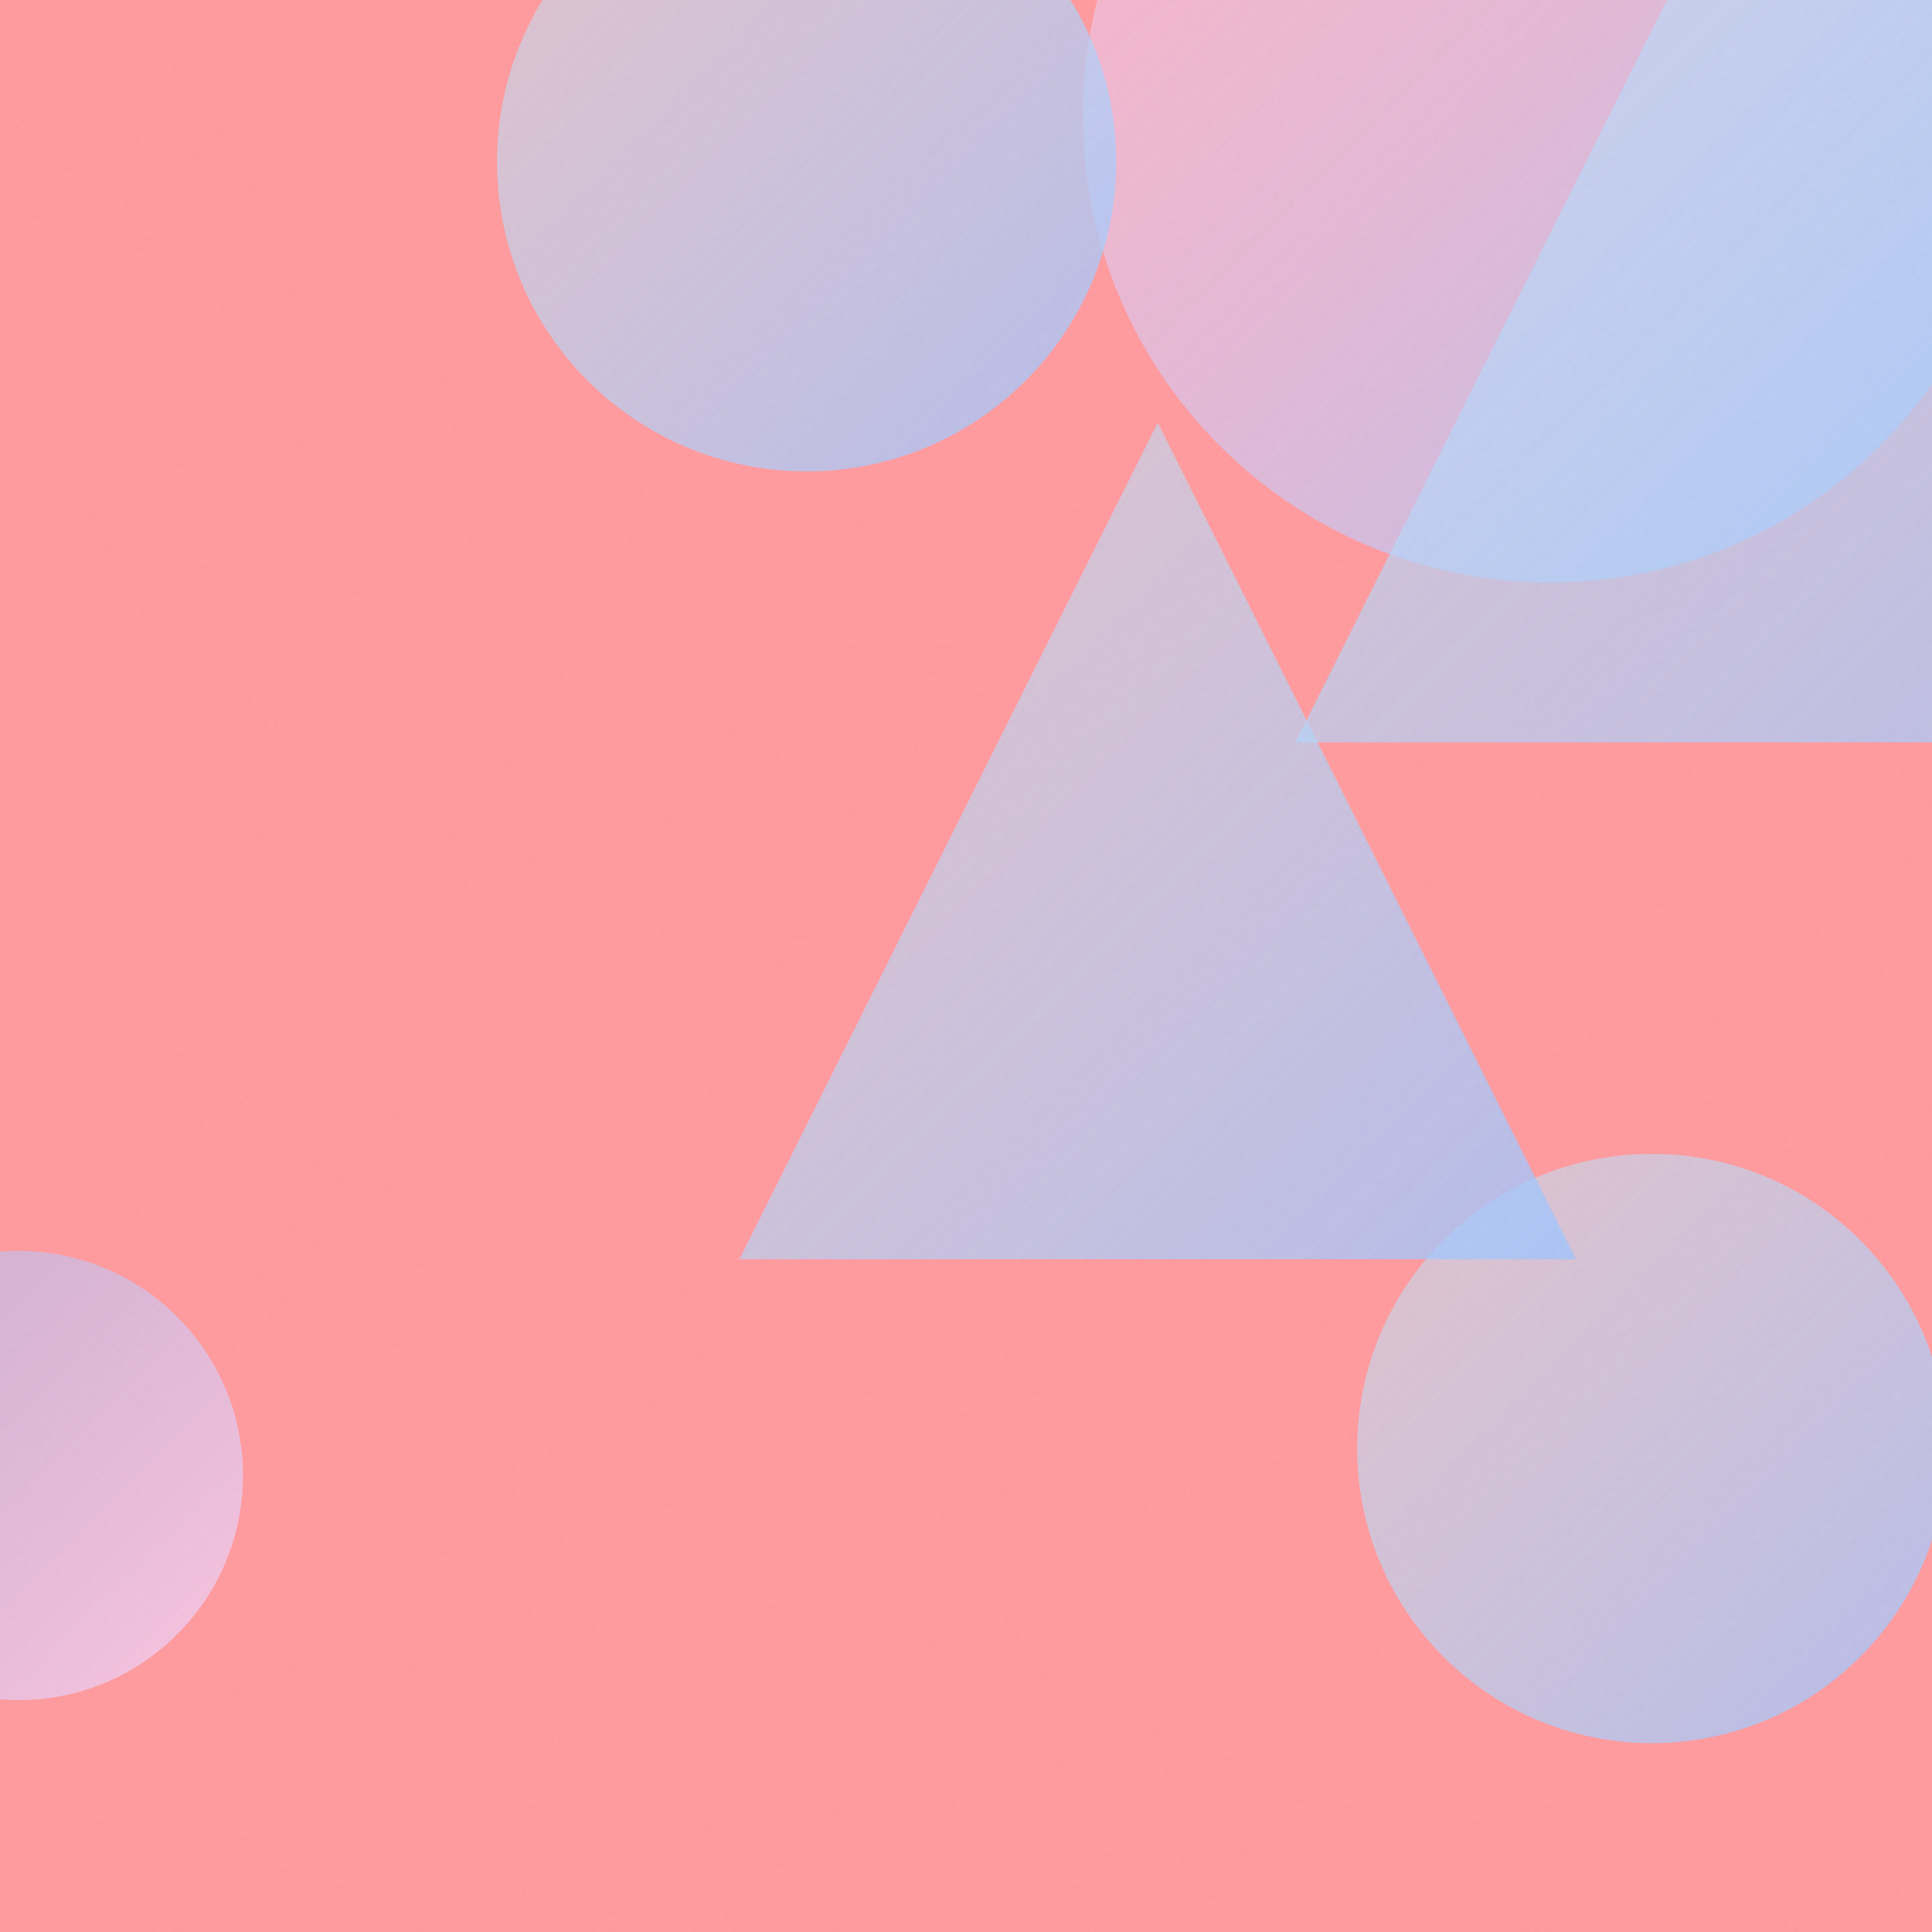
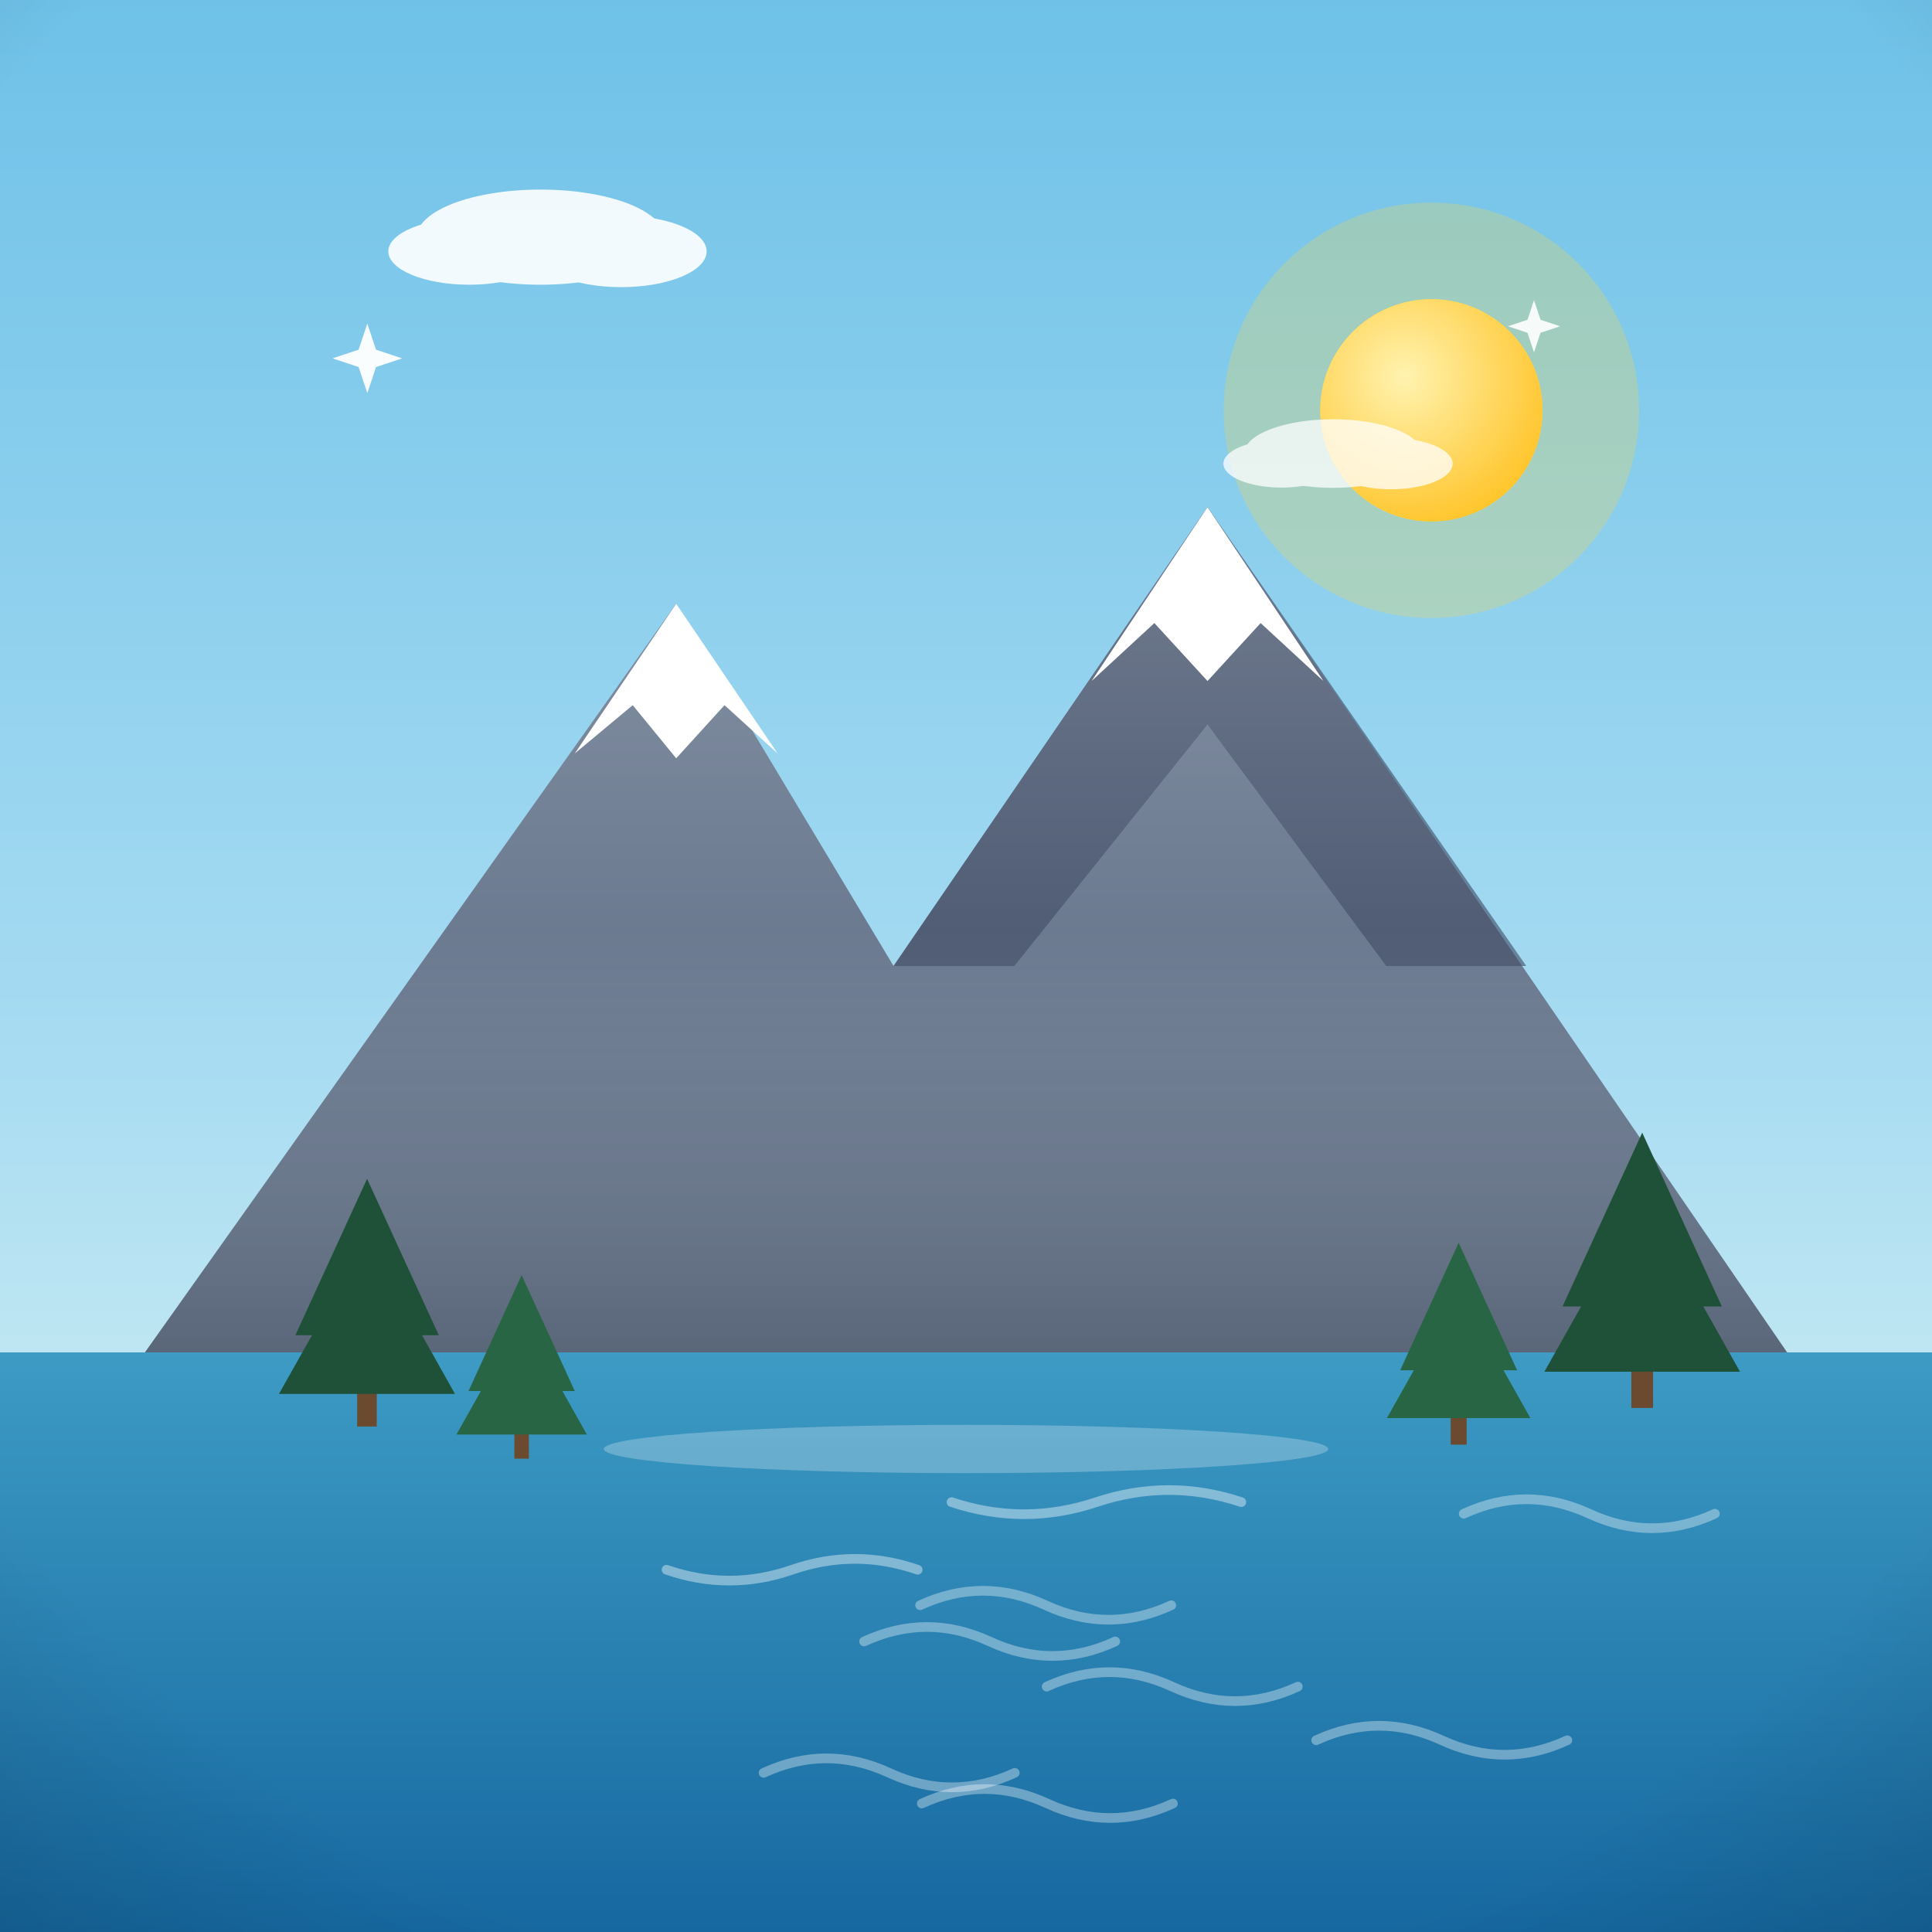
- <svg xmlns="http://www.w3.org/2000/svg" viewBox="0 0 400 400">
+ <svg xmlns="http://www.w3.org/2000/svg" viewBox="0 0 800 800">
  <defs>
-     <linearGradient id="g0" x1="224.2" y1="-72.9" x2="417.7" y2="120.6" gradientUnits="userSpaceOnUse">
-       <stop offset="0" stop-color="#FECFEF" stop-opacity="0.5" />
-       <stop offset="1" stop-color="#A1C4FD" stop-opacity="0.8" />
+     <linearGradient id="sky" x1="0" y1="0" x2="0" y2="1">
+       <stop offset="0" stop-color="#6ec1e8" />
+       <stop offset="0.55" stop-color="#a8dcf2" />
+       <stop offset="1" stop-color="#eafaf1" />
    </linearGradient>
-     <linearGradient id="g1" x1="281.0" y1="238.9" x2="403.0" y2="360.9" gradientUnits="userSpaceOnUse">
-       <stop offset="0" stop-color="#C2E9FB" stop-opacity="0.5" />
-       <stop offset="1" stop-color="#A1C4FD" stop-opacity="0.8" />
+     <radialGradient id="sunG" cx="0.38" cy="0.35" r="0.9">
+       <stop offset="0" stop-color="#fff3b0" />
+       <stop offset="1" stop-color="#ffb703" />
+     </radialGradient>
+     <linearGradient id="ground" x1="0" y1="0" x2="0" y2="1">
+       <stop offset="0" stop-color="#69b06f" />
+       <stop offset="1" stop-color="#3c7a44" />
    </linearGradient>
-     <linearGradient id="g2" x1="-42.7" y1="259.0" x2="50.3" y2="352.0" gradientUnits="userSpaceOnUse">
-       <stop offset="0" stop-color="#A1C4FD" stop-opacity="0.5" />
-       <stop offset="1" stop-color="#FECFEF" stop-opacity="0.8" />
+     <linearGradient id="sea" x1="0" y1="0" x2="0" y2="1">
+       <stop offset="0" stop-color="#3d9bc4" />
+       <stop offset="1" stop-color="#1668a0" />
    </linearGradient>
-     <linearGradient id="g3" x1="153.1" y1="87.5" x2="326.3" y2="260.7" gradientUnits="userSpaceOnUse">
-       <stop offset="0" stop-color="#C2E9FB" stop-opacity="0.5" />
-       <stop offset="1" stop-color="#A1C4FD" stop-opacity="0.8" />
+     <linearGradient id="shade" x1="0" y1="0" x2="0" y2="1">
+       <stop offset="0" stop-color="#ffffff" stop-opacity="0.20" />
+       <stop offset="0.5" stop-color="#ffffff" stop-opacity="0" />
+       <stop offset="1" stop-color="#000000" stop-opacity="0.16" />
    </linearGradient>
-     <linearGradient id="g4" x1="268.2" y1="-75.7" x2="497.7" y2="153.7" gradientUnits="userSpaceOnUse">
-       <stop offset="0" stop-color="#C2E9FB" stop-opacity="0.5" />
-       <stop offset="1" stop-color="#A1C4FD" stop-opacity="0.8" />
-     </linearGradient>
-     <linearGradient id="g5" x1="102.9" y1="-30.6" x2="231.1" y2="97.6" gradientUnits="userSpaceOnUse">
-       <stop offset="0" stop-color="#C2E9FB" stop-opacity="0.5" />
-       <stop offset="1" stop-color="#A1C4FD" stop-opacity="0.8" />
-     </linearGradient>
-     <filter id="n">
-       <feTurbulence type="fractalNoise" baseFrequency="0.9" numOctaves="2" stitchTiles="stitch" />
-       <feColorMatrix type="saturate" values="0" />
-     </filter>
+     <radialGradient id="vig" cx="0.5" cy="0.42" r="0.85">
+       <stop offset="0.72" stop-color="#000000" stop-opacity="0" />
+       <stop offset="1" stop-color="#000000" stop-opacity="0.20" />
+     </radialGradient>
  </defs>
-   <rect width="400" height="400" fill="#FF9A9E" />
-   <circle cx="320.9" cy="23.9" r="96.7" fill="url(#g0)" />
-   <circle cx="342.0" cy="299.9" r="61.0" fill="url(#g1)" />
-   <circle cx="3.8" cy="305.5" r="46.5" fill="url(#g2)" />
-   <path d="M 239.7 87.5 L 326.3 260.7 L 153.1 260.7 Z" fill="url(#g3)" />
-   <path d="M 383.0 -75.7 L 497.7 153.7 L 268.2 153.7 Z" fill="url(#g4)" />
-   <circle cx="167.0" cy="33.5" r="64.1" fill="url(#g5)" />
-   <rect width="400" height="400" filter="url(#n)" opacity="0.05" />
+   <rect width="800" height="800" fill="url(#sky)" />
+   <circle cx="592.7" cy="169.9" r="86" fill="#ffd93d" opacity="0.25" />
+   <circle cx="592.7" cy="169.9" r="46" fill="#ffd93d" />
+   <circle cx="592.7" cy="169.9" r="46" fill="url(#sunG)" />
+   <g fill="#ffffff" opacity="0.9">
+     <ellipse cx="223.8" cy="98.2" rx="51.2" ry="19.7" />
+     <ellipse cx="194.3" cy="104.1" rx="33.5" ry="13.8" />
+     <ellipse cx="257.2" cy="104.1" rx="35.4" ry="14.8" />
+   </g>
+   <g fill="#ffffff" opacity="0.75">
+     <ellipse cx="552" cy="187.8" rx="36.8" ry="14.2" />
+     <ellipse cx="530.7" cy="192" rx="24.1" ry="9.9" />
+     <ellipse cx="576" cy="192" rx="25.5" ry="10.6" />
+   </g>
+   <rect y="560" width="800" height="240" fill="url(#sea)" />
+   <path d="M 357.8 679.7 q 26 -12 52 0 q 26 12 52 0" fill="none" stroke="#ffffff" stroke-width="4" stroke-linecap="round" opacity="0.35" />
+   <path d="M 381 664.7 q 26 -12 52 0 q 26 12 52 0" fill="none" stroke="#ffffff" stroke-width="4" stroke-linecap="round" opacity="0.35" />
+   <path d="M 316.2 734.1 q 26 -12 52 0 q 26 12 52 0" fill="none" stroke="#ffffff" stroke-width="4" stroke-linecap="round" opacity="0.35" />
+   <path d="M 606.1 626.8 q 26 -12 52 0 q 26 12 52 0" fill="none" stroke="#ffffff" stroke-width="4" stroke-linecap="round" opacity="0.35" />
+   <path d="M 381.7 746.8 q 26 -12 52 0 q 26 12 52 0" fill="none" stroke="#ffffff" stroke-width="4" stroke-linecap="round" opacity="0.35" />
+   <path d="M 433.4 698.4 q 26 -12 52 0 q 26 12 52 0" fill="none" stroke="#ffffff" stroke-width="4" stroke-linecap="round" opacity="0.35" />
+   <path d="M 545 720.6 q 26 -12 52 0 q 26 12 52 0" fill="none" stroke="#ffffff" stroke-width="4" stroke-linecap="round" opacity="0.35" />
+   <g transform="translate(400 0) scale(-1 1) translate(-400 0)">
+     <path d="M60 560 L 300 210 L 430 400 L 520 250 L 740 560 Z" fill="#6b7a90" />
+     <path d="M300 210 L 430 400 L 380 400 L 300 300 L 226 400 L 168 400 Z" fill="#3d4a63" opacity="0.6" />
+     <path d="M252 282 L 300 210 L 348 282 L 322 258 L 300 282 L 278 258 Z" fill="#ffffff" />
+     <path d="M478 312 L 520 250 L 562 312 L 538 292 L 520 314 L 500 292 Z" fill="#ffffff" />
+     <path d="M60 560 L 300 210 L 430 400 L 520 250 L 740 560 Z" fill="url(#shade)" />
+     <g fill="#1f5138">
+       <rect x="115.5" y="556" width="9" height="27" fill="#6b4a2f" />
+       <path d="M 120 469 L 87 541 L 153 541 Z" />
+       <path d="M 120 496 L 79.5 568 L 160.5 568 Z" />
+     </g>
+     <g fill="#276544">
+       <rect x="192.7" y="578.4" width="6.6" height="19.8" fill="#6b4a2f" />
+       <path d="M 196 514.6 L 171.8 567.4 L 220.2 567.4 Z" />
+       <path d="M 196 534.4 L 166.3 587.2 L 225.7 587.2 Z" />
+     </g>
+     <g fill="#1f5138">
+       <rect x="644" y="566.4" width="8.1" height="24.3" fill="#6b4a2f" />
+       <path d="M 648 488.1 L 618.3 552.9 L 677.7 552.9 Z" />
+       <path d="M 648 512.4 L 611.6 577.2 L 684.5 577.2 Z" />
+     </g>
+     <g fill="#276544">
+       <rect x="581" y="586" width="6" height="18" fill="#6b4a2f" />
+       <path d="M 584 528 L 562 576 L 606 576 Z" />
+       <path d="M 584 546 L 557 594 L 611 594 Z" />
+     </g>
+     <ellipse cx="400" cy="600" rx="150" ry="10" fill="#ffffff" opacity="0.25" />
+     <path d="M286 622 q 30 -10 60 0 q 30 10 60 0 M 420 650 q 26 -9 52 0 q 26 9 52 0" stroke="#ffffff" stroke-width="4" fill="none" opacity="0.4" stroke-linecap="round" />
+   </g>
+   <path d="M 152.1 134 L 155.7 144.8 L 166.5 148.4 L 155.7 152 L 152.1 162.8 L 148.5 152 L 137.7 148.4 L 148.5 144.8 Z" fill="#ffffff" opacity="0.95" />
+   <path d="M 635.2 124.3 L 637.9 132.4 L 646 135.1 L 637.9 137.8 L 635.2 145.9 L 632.5 137.8 L 624.4 135.1 L 632.5 132.4 Z" fill="#ffffff" opacity="0.9" />
+   <rect width="800" height="800" fill="url(#vig)" />
</svg>
